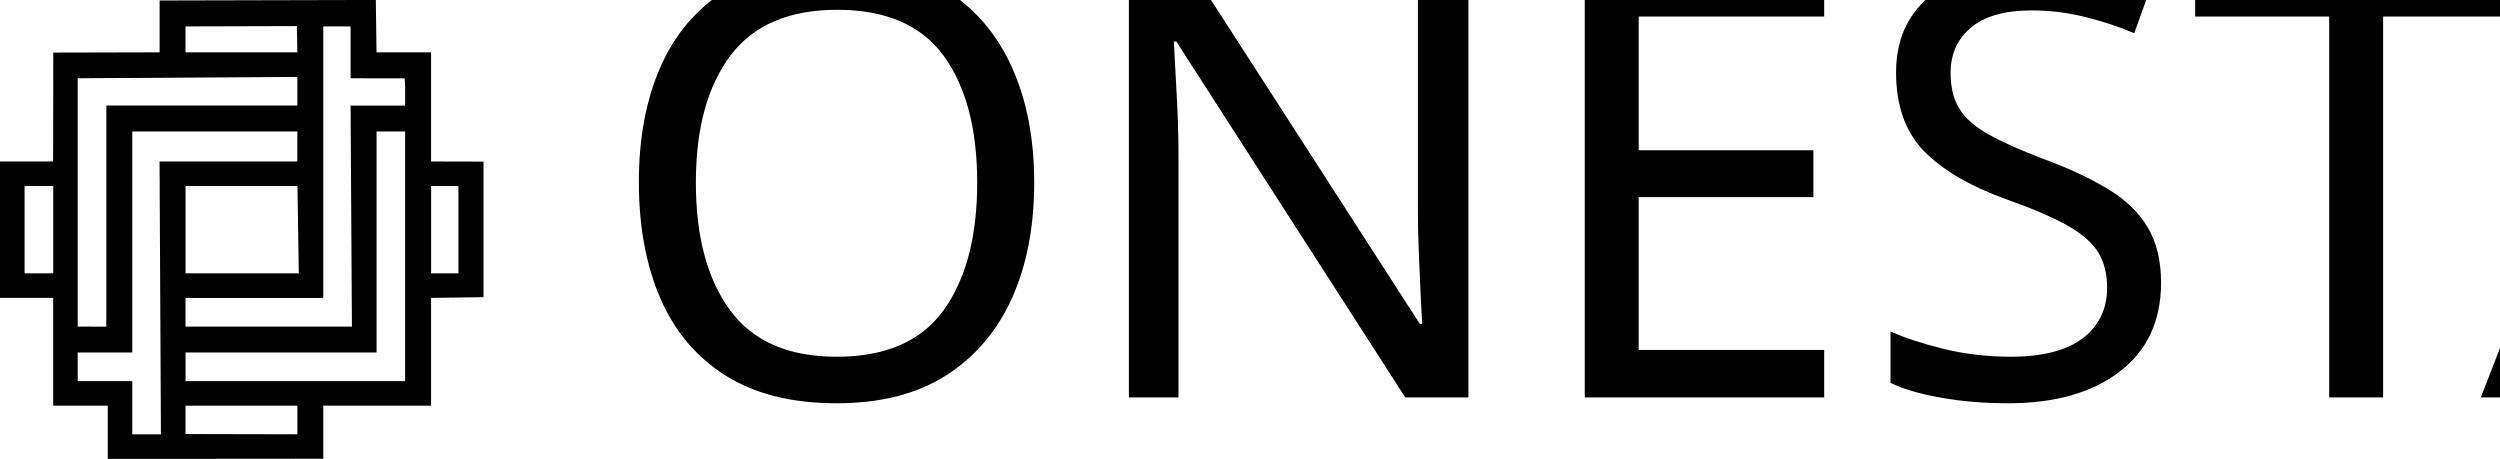
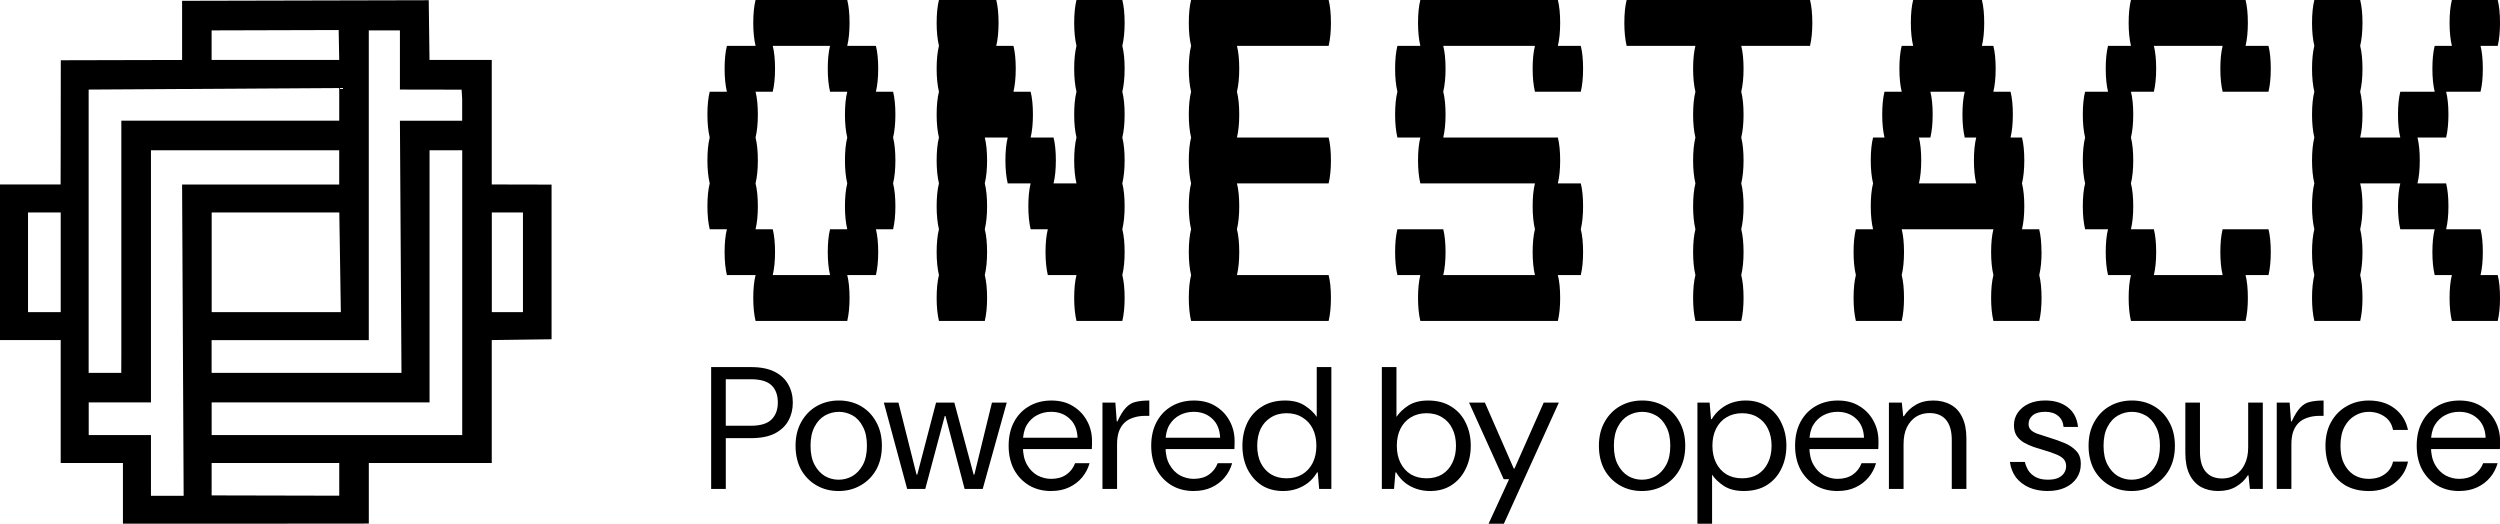
- <svg xmlns="http://www.w3.org/2000/svg" width="126.771mm" height="23.27mm" viewBox="0 0 126.771 23.27" version="1.1" id="svg1" xml:space="preserve">
+ <svg xmlns="http://www.w3.org/2000/svg" width="111.132mm" height="23.282mm" viewBox="0 0 111.132 23.282" version="1.1" id="svg1" xml:space="preserve">
  <defs id="defs1" />
-   <g id="layer1" transform="translate(-21.53788,-146.5314)">
-     <path style="fill:#000000;fill-opacity:1;stroke:none;stroke-width:0.261" d="m 29.632,146.556 v 2.629 l -5.392,0.013 -0.005,4.068 c 0.002,0.484 -4e-6,0.969 -0.004,1.453 -0.898,-6.5e-4 -1.796,-5.3e-4 -2.694,-5.3e-4 v 6.918 h 2.698 v 5.465 h 2.767 v 2.698 h 3.943 v -2.698 h 5.673 v 1.453 l -5.673,-0.013 v 1.258 l 6.987,-0.006 v -2.692 l 5.465,3e-5 v -5.465 l 2.659,-0.036 -3.4e-5,-6.875 -2.659,-0.006 v -5.535 h -2.767 l -0.034,-2.655 -10.966,0.026 m 6.987,2.629 h -5.673 v -1.314 l 5.648,-0.016 0.025,1.331 m 2.698,-1.314 v 2.629 c 0.914,0.003 1.828,0.006 2.742,0.005 l 0.025,0.411 v 0.969 h -2.767 l 0.069,11.208 h -8.44 v -1.453 h 6.987 v -13.769 h 1.384 m -2.698,2.56 v 1.453 h -9.686 v 8.233 2.145 l -0.003,0.833 c 0,0 -0.953,-0.002 -1.45,-0.002 V 150.5 l 11.138,-0.069 m 0,2.767 v 1.522 h -6.987 l 0.069,13.837 h -1.453 v -2.698 h -2.767 v -1.453 h 2.767 v -11.208 h 8.371 m 5.465,0 v 12.66 H 30.947 v -1.453 h 9.686 v -11.208 h 1.453 m -17.849,2.767 v 4.428 h -1.453 v -4.428 h 1.453 m 12.384,0 0.069,4.428 H 30.947 v -4.428 h 5.673 m 8.164,0 v 4.428 h -1.384 v -4.428 h 1.384" id="path1" />
-     <text xml:space="preserve" style="font-size:30.416px;font-family:Forum;-inkscape-font-specification:Forum;fill:#000000;fill-opacity:1;stroke:none;stroke-width:1.037" x="52.074" y="166.683" id="text1">
-       <tspan id="tspan1" style="font-style:normal;font-variant:normal;font-weight:normal;font-stretch:normal;font-family:VT323;-inkscape-font-specification:VT323;fill:#000000;fill-opacity:1;stroke:none;stroke-width:1.037" x="52.074" y="166.683">ONESTACK</tspan>
-     </text>
+   <g id="layer1" transform="translate(-21.72233,-146.7736)">
+     <path style="fill:#000000;fill-opacity:1;stroke:none;stroke-width:0.261" d="m 29.817,146.81 v 2.629 l -5.392,0.013 -0.005,4.068 c 0.002,0.484 -4e-6,0.969 -0.004,1.453 -0.898,-6.5e-4 -1.796,-5.3e-4 -2.694,-5.3e-4 v 6.918 h 2.698 v 5.465 h 2.767 v 2.698 h 3.943 v -2.698 h 5.673 v 1.453 l -5.673,-0.013 v 1.258 l 6.987,-0.006 v -2.692 l 5.465,3e-5 v -5.465 l 2.659,-0.036 -3.4e-5,-6.875 -2.659,-0.006 v -5.535 h -2.767 l -0.034,-2.655 -10.966,0.026 m 6.987,2.629 h -5.673 v -1.314 l 5.648,-0.016 0.025,1.331 m 2.698,-1.314 v 2.629 c 0.914,0.003 1.828,0.006 2.742,0.005 l 0.025,0.411 v 0.969 h -2.767 l 0.069,11.208 h -8.44 v -1.453 h 6.987 v -13.769 h 1.384 m -2.698,2.56 v 1.453 h -9.686 v 8.233 2.145 l -0.003,0.833 c 0,0 -0.953,-0.002 -1.45,-0.002 v -12.592 l 11.138,-0.069 m 0,2.767 v 1.522 H 29.817 l 0.069,13.837 h -1.453 v -2.698 h -2.767 v -1.453 h 2.767 v -11.208 h 8.371 m 5.465,0 v 12.66 H 31.131 v -1.453 h 9.686 v -11.208 h 1.453 m -17.849,2.767 v 4.428 h -1.453 v -4.428 h 1.453 m 12.384,0 0.069,4.428 h -5.742 v -4.428 h 5.673 m 8.164,0 v 4.428 h -1.384 v -4.428 h 1.384" id="path1" />
+     <path style="font-size:30.416px;font-family:VT323;-inkscape-font-specification:VT323;stroke-width:0.868" d="m 61.423,152.888 q 0.102,0.408 0.102,1.019 0,0.586 -0.102,1.019 0.102,0.408 0.102,1.019 0,0.586 -0.102,1.019 h -0.764 q 0.102,0.408 0.102,1.019 0,0.586 -0.102,1.019 h -1.274 q 0.102,0.408 0.102,1.019 0,0.586 -0.102,1.019 h -4.076 q -0.102,-0.433 -0.102,-1.019 0,-0.611 0.102,-1.019 h -1.274 q -0.102,-0.433 -0.102,-1.019 0,-0.611 0.102,-1.019 h -0.764 q -0.102,-0.433 -0.102,-1.019 0,-0.611 0.102,-1.019 -0.102,-0.433 -0.102,-1.019 0,-0.611 0.102,-1.019 -0.102,-0.433 -0.102,-1.019 0,-0.611 0.102,-1.019 h 0.764 q -0.102,-0.433 -0.102,-1.019 0,-0.611 0.102,-1.019 h 1.274 q -0.102,-0.433 -0.102,-1.019 0,-0.611 0.102,-1.019 h 4.076 q 0.102,0.408 0.102,1.019 0,0.586 -0.102,1.019 h 1.274 q 0.102,0.408 0.102,1.019 0,0.586 -0.102,1.019 h 0.764 q 0.102,0.408 0.102,1.019 0,0.586 -0.102,1.019 z m -2.038,4.076 q -0.102,-0.433 -0.102,-1.019 0,-0.611 0.102,-1.019 -0.102,-0.433 -0.102,-1.019 0,-0.611 0.102,-1.019 -0.102,-0.433 -0.102,-1.019 0,-0.611 0.102,-1.019 h -0.764 q -0.102,-0.433 -0.102,-1.019 0,-0.611 0.102,-1.019 H 56.073 q 0.102,0.408 0.102,1.019 0,0.586 -0.102,1.019 h -0.764 q 0.102,0.408 0.102,1.019 0,0.586 -0.102,1.019 0.102,0.408 0.102,1.019 0,0.586 -0.102,1.019 0.102,0.408 0.102,1.019 0,0.586 -0.102,1.019 h 0.764 q 0.102,0.408 0.102,1.019 0,0.586 -0.102,1.019 h 2.548 q -0.102,-0.433 -0.102,-1.019 0,-0.611 0.102,-1.019 z m 12.228,-8.152 q 0.102,0.408 0.102,1.019 0,0.586 -0.102,1.019 0.102,0.408 0.102,1.019 0,0.586 -0.102,1.019 0.102,0.408 0.102,1.019 0,0.586 -0.102,1.019 0.102,0.408 0.102,1.019 0,0.586 -0.102,1.019 0.102,0.408 0.102,1.019 0,0.586 -0.102,1.019 0.102,0.408 0.102,1.019 0,0.586 -0.102,1.019 h -2.038 q -0.102,-0.433 -0.102,-1.019 0,-0.611 0.102,-1.019 h -1.274 q -0.102,-0.433 -0.102,-1.019 0,-0.611 0.102,-1.019 h -0.764 q -0.102,-0.433 -0.102,-1.019 0,-0.611 0.102,-1.019 h -1.019 q -0.102,-0.433 -0.102,-1.019 0,-0.611 0.102,-1.019 H 65.499 q 0.102,0.408 0.102,1.019 0,0.586 -0.102,1.019 0.102,0.408 0.102,1.019 0,0.586 -0.102,1.019 0.102,0.408 0.102,1.019 0,0.586 -0.102,1.019 0.102,0.408 0.102,1.019 0,0.586 -0.102,1.019 h -2.038 q -0.102,-0.433 -0.102,-1.019 0,-0.611 0.102,-1.019 -0.102,-0.433 -0.102,-1.019 0,-0.611 0.102,-1.019 -0.102,-0.433 -0.102,-1.019 0,-0.611 0.102,-1.019 -0.102,-0.433 -0.102,-1.019 0,-0.611 0.102,-1.019 -0.102,-0.433 -0.102,-1.019 0,-0.611 0.102,-1.019 -0.102,-0.433 -0.102,-1.019 0,-0.611 0.102,-1.019 -0.102,-0.433 -0.102,-1.019 0,-0.611 0.102,-1.019 h 2.548 q 0.102,0.408 0.102,1.019 0,0.586 -0.102,1.019 h 0.764 q 0.102,0.408 0.102,1.019 0,0.586 -0.102,1.019 h 0.764 q 0.102,0.408 0.102,1.019 0,0.586 -0.102,1.019 h 1.019 q 0.102,0.408 0.102,1.019 0,0.586 -0.102,1.019 h 1.019 q -0.102,-0.433 -0.102,-1.019 0,-0.611 0.102,-1.019 -0.102,-0.433 -0.102,-1.019 0,-0.611 0.102,-1.019 -0.102,-0.433 -0.102,-1.019 0,-0.611 0.102,-1.019 -0.102,-0.433 -0.102,-1.019 0,-0.611 0.102,-1.019 h 2.038 q 0.102,0.408 0.102,1.019 0,0.586 -0.102,1.019 z m 5.095,6.114 q 0.102,0.408 0.102,1.019 0,0.586 -0.102,1.019 0.102,0.408 0.102,1.019 0,0.586 -0.102,1.019 h 4.076 q 0.102,0.408 0.102,1.019 0,0.586 -0.102,1.019 H 74.67 q -0.102,-0.433 -0.102,-1.019 0,-0.611 0.102,-1.019 -0.102,-0.433 -0.102,-1.019 0,-0.611 0.102,-1.019 -0.102,-0.433 -0.102,-1.019 0,-0.611 0.102,-1.019 -0.102,-0.433 -0.102,-1.019 0,-0.611 0.102,-1.019 -0.102,-0.433 -0.102,-1.019 0,-0.611 0.102,-1.019 -0.102,-0.433 -0.102,-1.019 0,-0.611 0.102,-1.019 -0.102,-0.433 -0.102,-1.019 0,-0.611 0.102,-1.019 h 6.114 q 0.102,0.408 0.102,1.019 0,0.586 -0.102,1.019 H 76.708 q 0.102,0.408 0.102,1.019 0,0.586 -0.102,1.019 0.102,0.408 0.102,1.019 0,0.586 -0.102,1.019 h 4.076 q 0.102,0.408 0.102,1.019 0,0.586 -0.102,1.019 z m 15.285,0 q 0.102,0.408 0.102,1.019 0,0.586 -0.102,1.019 0.102,0.408 0.102,1.019 0,0.586 -0.102,1.019 h -1.019 q 0.102,0.408 0.102,1.019 0,0.586 -0.102,1.019 h -6.114 q -0.102,-0.433 -0.102,-1.019 0,-0.611 0.102,-1.019 h -1.019 q -0.102,-0.433 -0.102,-1.019 0,-0.611 0.102,-1.019 h 2.038 q 0.102,0.408 0.102,1.019 0,0.586 -0.102,1.019 h 4.076 q -0.102,-0.433 -0.102,-1.019 0,-0.611 0.102,-1.019 -0.102,-0.433 -0.102,-1.019 0,-0.611 0.102,-1.019 h -5.095 q -0.102,-0.433 -0.102,-1.019 0,-0.611 0.102,-1.019 h -1.019 q -0.102,-0.433 -0.102,-1.019 0,-0.611 0.102,-1.019 -0.102,-0.433 -0.102,-1.019 0,-0.611 0.102,-1.019 h 1.019 q -0.102,-0.433 -0.102,-1.019 0,-0.611 0.102,-1.019 h 6.114 q 0.102,0.408 0.102,1.019 0,0.586 -0.102,1.019 h 1.019 q 0.102,0.408 0.102,1.019 0,0.586 -0.102,1.019 h -2.038 q -0.102,-0.433 -0.102,-1.019 0,-0.611 0.102,-1.019 H 85.879 q 0.102,0.408 0.102,1.019 0,0.586 -0.102,1.019 0.102,0.408 0.102,1.019 0,0.586 -0.102,1.019 h 5.095 q 0.102,0.408 0.102,1.019 0,0.586 -0.102,1.019 z m 10.292,-7.133 q 0,0.586 -0.102,1.019 h -3.057 q 0.102,0.408 0.102,1.019 0,0.586 -0.102,1.019 0.102,0.408 0.102,1.019 0,0.586 -0.102,1.019 0.102,0.408 0.102,1.019 0,0.586 -0.102,1.019 0.102,0.408 0.102,1.019 0,0.586 -0.102,1.019 0.102,0.408 0.102,1.019 0,0.586 -0.102,1.019 0.102,0.408 0.102,1.019 0,0.586 -0.102,1.019 h -2.038 q -0.102,-0.433 -0.102,-1.019 0,-0.611 0.102,-1.019 -0.102,-0.433 -0.102,-1.019 0,-0.611 0.102,-1.019 -0.102,-0.433 -0.102,-1.019 0,-0.611 0.102,-1.019 -0.102,-0.433 -0.102,-1.019 0,-0.611 0.102,-1.019 -0.102,-0.433 -0.102,-1.019 0,-0.611 0.102,-1.019 -0.102,-0.433 -0.102,-1.019 0,-0.611 0.102,-1.019 h -3.057 q -0.102,-0.433 -0.102,-1.019 0,-0.611 0.102,-1.019 h 8.152 q 0.102,0.408 0.102,1.019 z m 10.19,10.19 q 0,0.586 -0.102,1.019 0.102,0.408 0.102,1.019 0,0.586 -0.102,1.019 h -2.038 q -0.102,-0.433 -0.102,-1.019 0,-0.611 0.102,-1.019 -0.102,-0.433 -0.102,-1.019 0,-0.611 0.102,-1.019 h -4.076 q 0.102,0.408 0.102,1.019 0,0.586 -0.102,1.019 0.102,0.408 0.102,1.019 0,0.586 -0.102,1.019 h -2.038 q -0.102,-0.433 -0.102,-1.019 0,-0.611 0.102,-1.019 -0.102,-0.433 -0.102,-1.019 0,-0.611 0.102,-1.019 h 0.764 q -0.102,-0.433 -0.102,-1.019 0,-0.611 0.102,-1.019 -0.102,-0.433 -0.102,-1.019 0,-0.611 0.102,-1.019 h 0.509 q -0.102,-0.433 -0.102,-1.019 0,-0.611 0.102,-1.019 h 0.764 q -0.102,-0.433 -0.102,-1.019 0,-0.611 0.102,-1.019 h 0.509 q -0.102,-0.433 -0.102,-1.019 0,-0.611 0.102,-1.019 h 3.057 q 0.102,0.408 0.102,1.019 0,0.586 -0.102,1.019 h 0.509 q 0.102,0.408 0.102,1.019 0,0.586 -0.102,1.019 h 0.764 q 0.102,0.408 0.102,1.019 0,0.586 -0.102,1.019 h 0.509 q 0.102,0.408 0.102,1.019 0,0.586 -0.102,1.019 0.102,0.408 0.102,1.019 0,0.586 -0.102,1.019 h 0.764 q 0.102,0.408 0.102,1.019 z m -2.904,-3.057 q -0.102,-0.433 -0.102,-1.019 0,-0.611 0.102,-1.019 H 109.061 q -0.102,-0.433 -0.102,-1.019 0,-0.611 0.102,-1.019 h -1.528 q 0.102,0.408 0.102,1.019 0,0.586 -0.102,1.019 h -0.509 q 0.102,0.408 0.102,1.019 0,0.586 -0.102,1.019 z m 12.992,2.038 q 0.102,0.408 0.102,1.019 0,0.586 -0.102,1.019 h -1.019 q 0.102,0.408 0.102,1.019 0,0.586 -0.102,1.019 h -5.095 q -0.102,-0.433 -0.102,-1.019 0,-0.611 0.102,-1.019 h -1.019 q -0.102,-0.433 -0.102,-1.019 0,-0.611 0.102,-1.019 h -1.019 q -0.102,-0.433 -0.102,-1.019 0,-0.611 0.102,-1.019 -0.102,-0.433 -0.102,-1.019 0,-0.611 0.102,-1.019 -0.102,-0.433 -0.102,-1.019 0,-0.611 0.102,-1.019 h 1.019 q -0.102,-0.433 -0.102,-1.019 0,-0.611 0.102,-1.019 h 1.019 q -0.102,-0.433 -0.102,-1.019 0,-0.611 0.102,-1.019 h 5.095 q 0.102,0.408 0.102,1.019 0,0.586 -0.102,1.019 h 1.019 q 0.102,0.408 0.102,1.019 0,0.586 -0.102,1.019 h -2.038 q -0.102,-0.433 -0.102,-1.019 0,-0.611 0.102,-1.019 h -3.057 q 0.102,0.408 0.102,1.019 0,0.586 -0.102,1.019 h -1.019 q 0.102,0.408 0.102,1.019 0,0.586 -0.102,1.019 0.102,0.408 0.102,1.019 0,0.586 -0.102,1.019 0.102,0.408 0.102,1.019 0,0.586 -0.102,1.019 h 1.019 q 0.102,0.408 0.102,1.019 0,0.586 -0.102,1.019 h 3.057 q -0.102,-0.433 -0.102,-1.019 0,-0.611 0.102,-1.019 z m 10.19,2.038 q 0.102,0.408 0.102,1.019 0,0.586 -0.102,1.019 h -2.038 q -0.102,-0.433 -0.102,-1.019 0,-0.611 0.102,-1.019 h -0.764 q -0.102,-0.433 -0.102,-1.019 0,-0.611 0.102,-1.019 h -1.529 q -0.102,-0.433 -0.102,-1.019 0,-0.611 0.102,-1.019 h -1.783 q 0.102,0.408 0.102,1.019 0,0.586 -0.102,1.019 0.102,0.408 0.102,1.019 0,0.586 -0.102,1.019 0.102,0.408 0.102,1.019 0,0.586 -0.102,1.019 h -2.038 q -0.102,-0.433 -0.102,-1.019 0,-0.611 0.102,-1.019 -0.102,-0.433 -0.102,-1.019 0,-0.611 0.102,-1.019 -0.102,-0.433 -0.102,-1.019 0,-0.611 0.102,-1.019 -0.102,-0.433 -0.102,-1.019 0,-0.611 0.102,-1.019 -0.102,-0.433 -0.102,-1.019 0,-0.611 0.102,-1.019 -0.102,-0.433 -0.102,-1.019 0,-0.611 0.102,-1.019 -0.102,-0.433 -0.102,-1.019 0,-0.611 0.102,-1.019 h 2.038 q 0.102,0.408 0.102,1.019 0,0.586 -0.102,1.019 0.102,0.408 0.102,1.019 0,0.586 -0.102,1.019 0.102,0.408 0.102,1.019 0,0.586 -0.102,1.019 h 1.783 q -0.102,-0.433 -0.102,-1.019 0,-0.611 0.102,-1.019 h 1.529 q -0.102,-0.433 -0.102,-1.019 0,-0.611 0.102,-1.019 h 0.764 q -0.102,-0.433 -0.102,-1.019 0,-0.611 0.102,-1.019 h 2.038 q 0.102,0.408 0.102,1.019 0,0.586 -0.102,1.019 h -0.764 q 0.102,0.408 0.102,1.019 0,0.586 -0.102,1.019 h -1.529 q 0.102,0.408 0.102,1.019 0,0.586 -0.102,1.019 h -1.274 q 0.102,0.408 0.102,1.019 0,0.586 -0.102,1.019 h 1.274 q 0.102,0.408 0.102,1.019 0,0.586 -0.102,1.019 h 1.529 q 0.102,0.408 0.102,1.019 0,0.586 -0.102,1.019 z" id="text1" aria-label="ONESTACK" />
+     <path style="font-size:34.667px;font-family:'DM Sans';-inkscape-font-specification:'DM Sans';white-space:pre;stroke-width:0.223" d="m 53.335,168.508 v -5.416 h 1.78 q 0.634,0 1.045,0.209 0.41,0.209 0.604,0.565 0.201,0.356 0.201,0.805 0,0.441 -0.193,0.797 -0.193,0.356 -0.604,0.573 -0.41,0.209 -1.052,0.209 h -1.13 v 2.259 z m 0.65,-2.809 h 1.114 q 0.642,0 0.921,-0.279 0.279,-0.279 0.279,-0.751 0,-0.495 -0.279,-0.766 -0.279,-0.271 -0.921,-0.271 h -1.114 z m 5.014,2.902 q -0.542,0 -0.975,-0.248 -0.433,-0.248 -0.689,-0.696 -0.248,-0.457 -0.248,-1.068 0,-0.611 0.255,-1.06 0.255,-0.457 0.689,-0.704 0.441,-0.248 0.983,-0.248 0.542,0 0.975,0.248 0.433,0.248 0.681,0.704 0.255,0.449 0.255,1.06 0,0.611 -0.255,1.068 -0.255,0.449 -0.696,0.696 -0.433,0.248 -0.975,0.248 z m 0,-0.503 q 0.333,0 0.619,-0.163 0.286,-0.17 0.464,-0.503 0.178,-0.333 0.178,-0.843 0,-0.511 -0.178,-0.843 -0.17,-0.34 -0.457,-0.503 -0.286,-0.162 -0.611,-0.162 -0.325,0 -0.619,0.162 -0.286,0.162 -0.464,0.503 -0.178,0.333 -0.178,0.843 0,0.511 0.178,0.843 0.178,0.333 0.457,0.503 0.286,0.163 0.611,0.163 z m 3.049,0.41 -1.037,-3.838 h 0.65 l 0.805,3.203 h 0.031 l 0.836,-3.203 h 0.812 l 0.859,3.203 h 0.031 l 0.782,-3.203 h 0.658 l -1.068,3.838 h -0.805 l -0.851,-3.242 h -0.031 l -0.867,3.242 z m 6.399,0.093 q -0.549,0 -0.975,-0.248 -0.426,-0.255 -0.673,-0.704 -0.24,-0.457 -0.24,-1.06 0,-0.611 0.24,-1.06 0.24,-0.449 0.665,-0.696 0.433,-0.255 0.998,-0.255 0.565,0 0.967,0.255 0.402,0.248 0.619,0.658 0.217,0.402 0.217,0.882 0,0.077 0,0.17 0,0.085 -0.008,0.193 h -3.211 v -0.503 h 2.577 q -0.023,-0.549 -0.356,-0.851 -0.325,-0.302 -0.82,-0.302 -0.333,0 -0.619,0.147 -0.286,0.147 -0.464,0.441 -0.17,0.294 -0.17,0.743 v 0.217 q 0,0.48 0.178,0.797 0.178,0.317 0.464,0.48 0.294,0.155 0.611,0.155 0.402,0 0.673,-0.186 0.271,-0.186 0.395,-0.511 h 0.642 q -0.101,0.356 -0.333,0.634 -0.232,0.279 -0.58,0.441 -0.34,0.162 -0.797,0.162 z m 2.283,-0.093 v -3.838 h 0.573 l 0.062,0.836 h 0.031 q 0.193,-0.418 0.379,-0.611 0.186,-0.201 0.426,-0.255 0.248,-0.062 0.611,-0.062 v 0.681 H 72.64 q -0.31,0 -0.549,0.085 -0.24,0.077 -0.395,0.232 -0.155,0.155 -0.24,0.395 -0.077,0.232 -0.077,0.549 v 1.989 z m 4.055,0.093 q -0.549,0 -0.975,-0.248 -0.426,-0.255 -0.673,-0.704 -0.24,-0.457 -0.24,-1.06 0,-0.611 0.24,-1.06 0.24,-0.449 0.665,-0.696 0.433,-0.255 0.998,-0.255 0.565,0 0.967,0.255 0.402,0.248 0.619,0.658 0.217,0.402 0.217,0.882 0,0.077 0,0.17 0,0.085 -0.008,0.193 h -3.211 v -0.503 h 2.577 q -0.023,-0.549 -0.356,-0.851 -0.325,-0.302 -0.82,-0.302 -0.333,0 -0.619,0.147 -0.286,0.147 -0.464,0.441 -0.17,0.294 -0.17,0.743 v 0.217 q 0,0.48 0.178,0.797 0.178,0.317 0.464,0.48 0.294,0.155 0.611,0.155 0.402,0 0.673,-0.186 0.271,-0.186 0.395,-0.511 h 0.642 q -0.101,0.356 -0.333,0.634 -0.232,0.279 -0.58,0.441 -0.34,0.162 -0.797,0.162 z m 3.977,0 q -0.557,0 -0.967,-0.263 -0.402,-0.271 -0.627,-0.727 -0.217,-0.457 -0.217,-1.021 0,-0.565 0.217,-1.021 0.224,-0.457 0.65,-0.72 0.426,-0.271 1.029,-0.271 0.534,0 0.874,0.224 0.348,0.224 0.534,0.503 v -2.213 h 0.65 v 5.416 h -0.542 l -0.062,-0.735 h -0.031 q -0.162,0.279 -0.402,0.464 -0.232,0.178 -0.511,0.271 -0.279,0.093 -0.596,0.093 z m 0.155,-0.565 q 0.402,0 0.696,-0.178 0.302,-0.186 0.464,-0.511 0.162,-0.325 0.162,-0.758 0,-0.433 -0.162,-0.758 -0.162,-0.325 -0.464,-0.503 -0.294,-0.186 -0.696,-0.186 -0.402,0 -0.696,0.186 -0.294,0.178 -0.457,0.503 -0.155,0.325 -0.155,0.758 0,0.433 0.155,0.758 0.162,0.325 0.457,0.511 0.294,0.178 0.696,0.178 z m 6.376,0.565 q -0.31,0 -0.596,-0.093 -0.279,-0.093 -0.511,-0.271 -0.232,-0.186 -0.402,-0.464 h -0.031 l -0.062,0.735 h -0.542 v -5.416 h 0.65 v 2.213 q 0.186,-0.279 0.526,-0.503 0.348,-0.224 0.882,-0.224 0.611,0 1.029,0.271 0.426,0.263 0.642,0.72 0.224,0.457 0.224,1.021 0,0.565 -0.224,1.021 -0.217,0.457 -0.627,0.727 -0.402,0.263 -0.959,0.263 z m -0.155,-0.565 q 0.402,0 0.696,-0.178 0.294,-0.186 0.449,-0.511 0.162,-0.325 0.162,-0.758 0,-0.433 -0.162,-0.758 -0.155,-0.325 -0.449,-0.503 -0.294,-0.186 -0.696,-0.186 -0.402,0 -0.704,0.186 -0.294,0.178 -0.457,0.503 -0.162,0.325 -0.162,0.758 0,0.433 0.162,0.758 0.162,0.325 0.457,0.511 0.302,0.178 0.704,0.178 z m 2.755,2.02 0.913,-1.981 h -0.24 l -1.54,-3.405 h 0.704 l 1.284,2.933 h 0.031 l 1.3,-2.933 h 0.673 l -2.445,5.385 z m 6.817,-1.455 q -0.542,0 -0.975,-0.248 -0.433,-0.248 -0.689,-0.696 -0.248,-0.457 -0.248,-1.068 0,-0.611 0.255,-1.06 0.255,-0.457 0.689,-0.704 0.441,-0.248 0.983,-0.248 0.542,0 0.975,0.248 0.433,0.248 0.681,0.704 0.255,0.449 0.255,1.06 0,0.611 -0.255,1.068 -0.255,0.449 -0.696,0.696 -0.433,0.248 -0.975,0.248 z m 0,-0.503 q 0.333,0 0.619,-0.163 0.286,-0.17 0.464,-0.503 0.178,-0.333 0.178,-0.843 0,-0.511 -0.178,-0.843 -0.17,-0.34 -0.457,-0.503 -0.286,-0.162 -0.611,-0.162 -0.325,0 -0.619,0.162 -0.286,0.162 -0.464,0.503 -0.178,0.333 -0.178,0.843 0,0.511 0.178,0.843 0.178,0.333 0.457,0.503 0.286,0.163 0.611,0.163 z m 2.468,1.958 v -5.385 h 0.542 l 0.062,0.735 h 0.031 q 0.17,-0.279 0.402,-0.457 0.232,-0.186 0.511,-0.279 0.286,-0.093 0.596,-0.093 0.557,0 0.959,0.271 0.41,0.263 0.627,0.72 0.224,0.457 0.224,1.021 0,0.565 -0.224,1.021 -0.217,0.457 -0.642,0.727 -0.418,0.263 -1.029,0.263 -0.534,0 -0.882,-0.224 -0.34,-0.224 -0.526,-0.503 v 2.182 z m 1.989,-2.02 q 0.402,0 0.696,-0.178 0.294,-0.186 0.449,-0.511 0.162,-0.325 0.162,-0.758 0,-0.433 -0.162,-0.758 -0.155,-0.325 -0.449,-0.503 -0.294,-0.186 -0.696,-0.186 -0.402,0 -0.704,0.186 -0.294,0.178 -0.457,0.503 -0.162,0.325 -0.162,0.758 0,0.433 0.162,0.758 0.162,0.325 0.457,0.511 0.302,0.178 0.704,0.178 z m 4.24,0.565 q -0.549,0 -0.975,-0.248 -0.426,-0.255 -0.673,-0.704 -0.24,-0.457 -0.24,-1.06 0,-0.611 0.24,-1.06 0.24,-0.449 0.665,-0.696 0.433,-0.255 0.998,-0.255 0.565,0 0.967,0.255 0.402,0.248 0.619,0.658 0.217,0.402 0.217,0.882 0,0.077 0,0.17 0,0.085 -0.008,0.193 h -3.211 v -0.503 h 2.577 q -0.023,-0.549 -0.356,-0.851 -0.325,-0.302 -0.82,-0.302 -0.333,0 -0.619,0.147 -0.286,0.147 -0.464,0.441 -0.17,0.294 -0.17,0.743 v 0.217 q 0,0.48 0.178,0.797 0.178,0.317 0.464,0.48 0.294,0.155 0.611,0.155 0.402,0 0.673,-0.186 0.271,-0.186 0.395,-0.511 h 0.642 q -0.101,0.356 -0.333,0.634 -0.232,0.279 -0.58,0.441 -0.34,0.162 -0.797,0.162 z m 2.283,-0.093 v -3.838 h 0.573 l 0.062,0.604 h 0.031 q 0.201,-0.317 0.526,-0.503 0.325,-0.193 0.781,-0.193 0.441,0 0.774,0.186 0.333,0.178 0.511,0.557 0.186,0.371 0.186,0.944 v 2.244 h -0.65 v -2.174 q 0,-0.596 -0.255,-0.898 -0.255,-0.302 -0.735,-0.302 -0.333,0 -0.596,0.162 -0.255,0.162 -0.41,0.472 -0.147,0.302 -0.147,0.751 v 1.989 z m 7.057,0.093 q -0.457,0 -0.82,-0.155 -0.364,-0.162 -0.588,-0.449 -0.217,-0.294 -0.271,-0.689 h 0.665 q 0.046,0.193 0.155,0.379 0.116,0.178 0.325,0.294 0.217,0.116 0.542,0.116 0.279,0 0.457,-0.077 0.178,-0.085 0.263,-0.217 0.093,-0.139 0.093,-0.302 0,-0.201 -0.116,-0.325 -0.116,-0.124 -0.34,-0.209 -0.217,-0.093 -0.518,-0.178 -0.232,-0.07 -0.472,-0.147 -0.24,-0.085 -0.441,-0.201 -0.193,-0.116 -0.317,-0.302 -0.116,-0.186 -0.116,-0.464 0,-0.309 0.17,-0.557 0.17,-0.248 0.48,-0.395 0.317,-0.147 0.743,-0.147 0.611,0 0.998,0.302 0.395,0.302 0.457,0.874 h -0.642 q -0.031,-0.325 -0.248,-0.495 -0.209,-0.178 -0.573,-0.178 -0.356,0 -0.549,0.155 -0.186,0.155 -0.186,0.387 0,0.155 0.093,0.255 0.093,0.101 0.294,0.178 0.209,0.07 0.526,0.17 0.356,0.108 0.673,0.24 0.325,0.132 0.526,0.348 0.209,0.209 0.209,0.573 0.008,0.356 -0.178,0.634 -0.178,0.271 -0.511,0.426 -0.325,0.155 -0.782,0.155 z m 3.73,0 q -0.542,0 -0.975,-0.248 -0.433,-0.248 -0.689,-0.696 -0.248,-0.457 -0.248,-1.068 0,-0.611 0.255,-1.06 0.255,-0.457 0.689,-0.704 0.441,-0.248 0.983,-0.248 0.542,0 0.975,0.248 0.433,0.248 0.681,0.704 0.255,0.449 0.255,1.06 0,0.611 -0.255,1.068 -0.255,0.449 -0.696,0.696 -0.433,0.248 -0.975,0.248 z m 0,-0.503 q 0.333,0 0.619,-0.163 0.286,-0.17 0.464,-0.503 0.178,-0.333 0.178,-0.843 0,-0.511 -0.178,-0.843 -0.17,-0.34 -0.457,-0.503 -0.286,-0.162 -0.611,-0.162 -0.325,0 -0.619,0.162 -0.286,0.162 -0.464,0.503 -0.178,0.333 -0.178,0.843 0,0.511 0.178,0.843 0.178,0.333 0.457,0.503 0.286,0.163 0.611,0.163 z m 3.861,0.503 q -0.441,0 -0.774,-0.178 -0.325,-0.186 -0.511,-0.557 -0.186,-0.379 -0.186,-0.952 v -2.244 h 0.65 v 2.174 q 0,0.596 0.255,0.898 0.255,0.302 0.735,0.302 0.333,0 0.588,-0.162 0.263,-0.162 0.41,-0.472 0.155,-0.309 0.155,-0.751 v -1.989 h 0.65 v 3.838 h -0.573 l -0.062,-0.604 h -0.031 q -0.193,0.31 -0.526,0.503 -0.325,0.193 -0.782,0.193 z m 2.592,-0.093 v -3.838 h 0.573 l 0.062,0.836 h 0.031 q 0.193,-0.418 0.379,-0.611 0.186,-0.201 0.426,-0.255 0.248,-0.062 0.611,-0.062 v 0.681 h -0.17 q -0.31,0 -0.549,0.085 -0.24,0.077 -0.395,0.232 -0.155,0.155 -0.24,0.395 -0.077,0.232 -0.077,0.549 v 1.989 z m 4.093,0.093 q -0.604,0 -1.037,-0.248 -0.426,-0.255 -0.658,-0.704 -0.232,-0.457 -0.232,-1.06 0,-0.604 0.248,-1.052 0.255,-0.457 0.689,-0.704 0.441,-0.255 0.99,-0.255 0.689,0 1.153,0.356 0.464,0.356 0.588,0.952 h -0.665 q -0.077,-0.395 -0.379,-0.596 -0.302,-0.209 -0.704,-0.209 -0.325,0 -0.611,0.17 -0.286,0.162 -0.464,0.495 -0.178,0.333 -0.178,0.843 0,0.364 0.093,0.642 0.101,0.271 0.271,0.457 0.17,0.186 0.395,0.279 0.232,0.093 0.495,0.093 0.271,0 0.495,-0.085 0.224,-0.093 0.379,-0.263 0.155,-0.178 0.209,-0.418 h 0.665 q -0.124,0.58 -0.588,0.944 -0.464,0.364 -1.153,0.364 z m 4.016,0 q -0.549,0 -0.975,-0.248 -0.426,-0.255 -0.673,-0.704 -0.24,-0.457 -0.24,-1.06 0,-0.611 0.24,-1.06 0.24,-0.449 0.665,-0.696 0.433,-0.255 0.998,-0.255 0.565,0 0.967,0.255 0.402,0.248 0.619,0.658 0.217,0.402 0.217,0.882 0,0.077 0,0.17 0,0.085 -0.008,0.193 h -3.211 v -0.503 h 2.577 q -0.023,-0.549 -0.356,-0.851 -0.325,-0.302 -0.82,-0.302 -0.333,0 -0.619,0.147 -0.286,0.147 -0.464,0.441 -0.17,0.294 -0.17,0.743 v 0.217 q 0,0.48 0.178,0.797 0.178,0.317 0.464,0.48 0.294,0.155 0.611,0.155 0.402,0 0.673,-0.186 0.271,-0.186 0.395,-0.511 h 0.642 q -0.101,0.356 -0.333,0.634 -0.232,0.279 -0.58,0.441 -0.34,0.162 -0.797,0.162 z" id="text3" aria-label="Powered by open source" />
  </g>
</svg>
